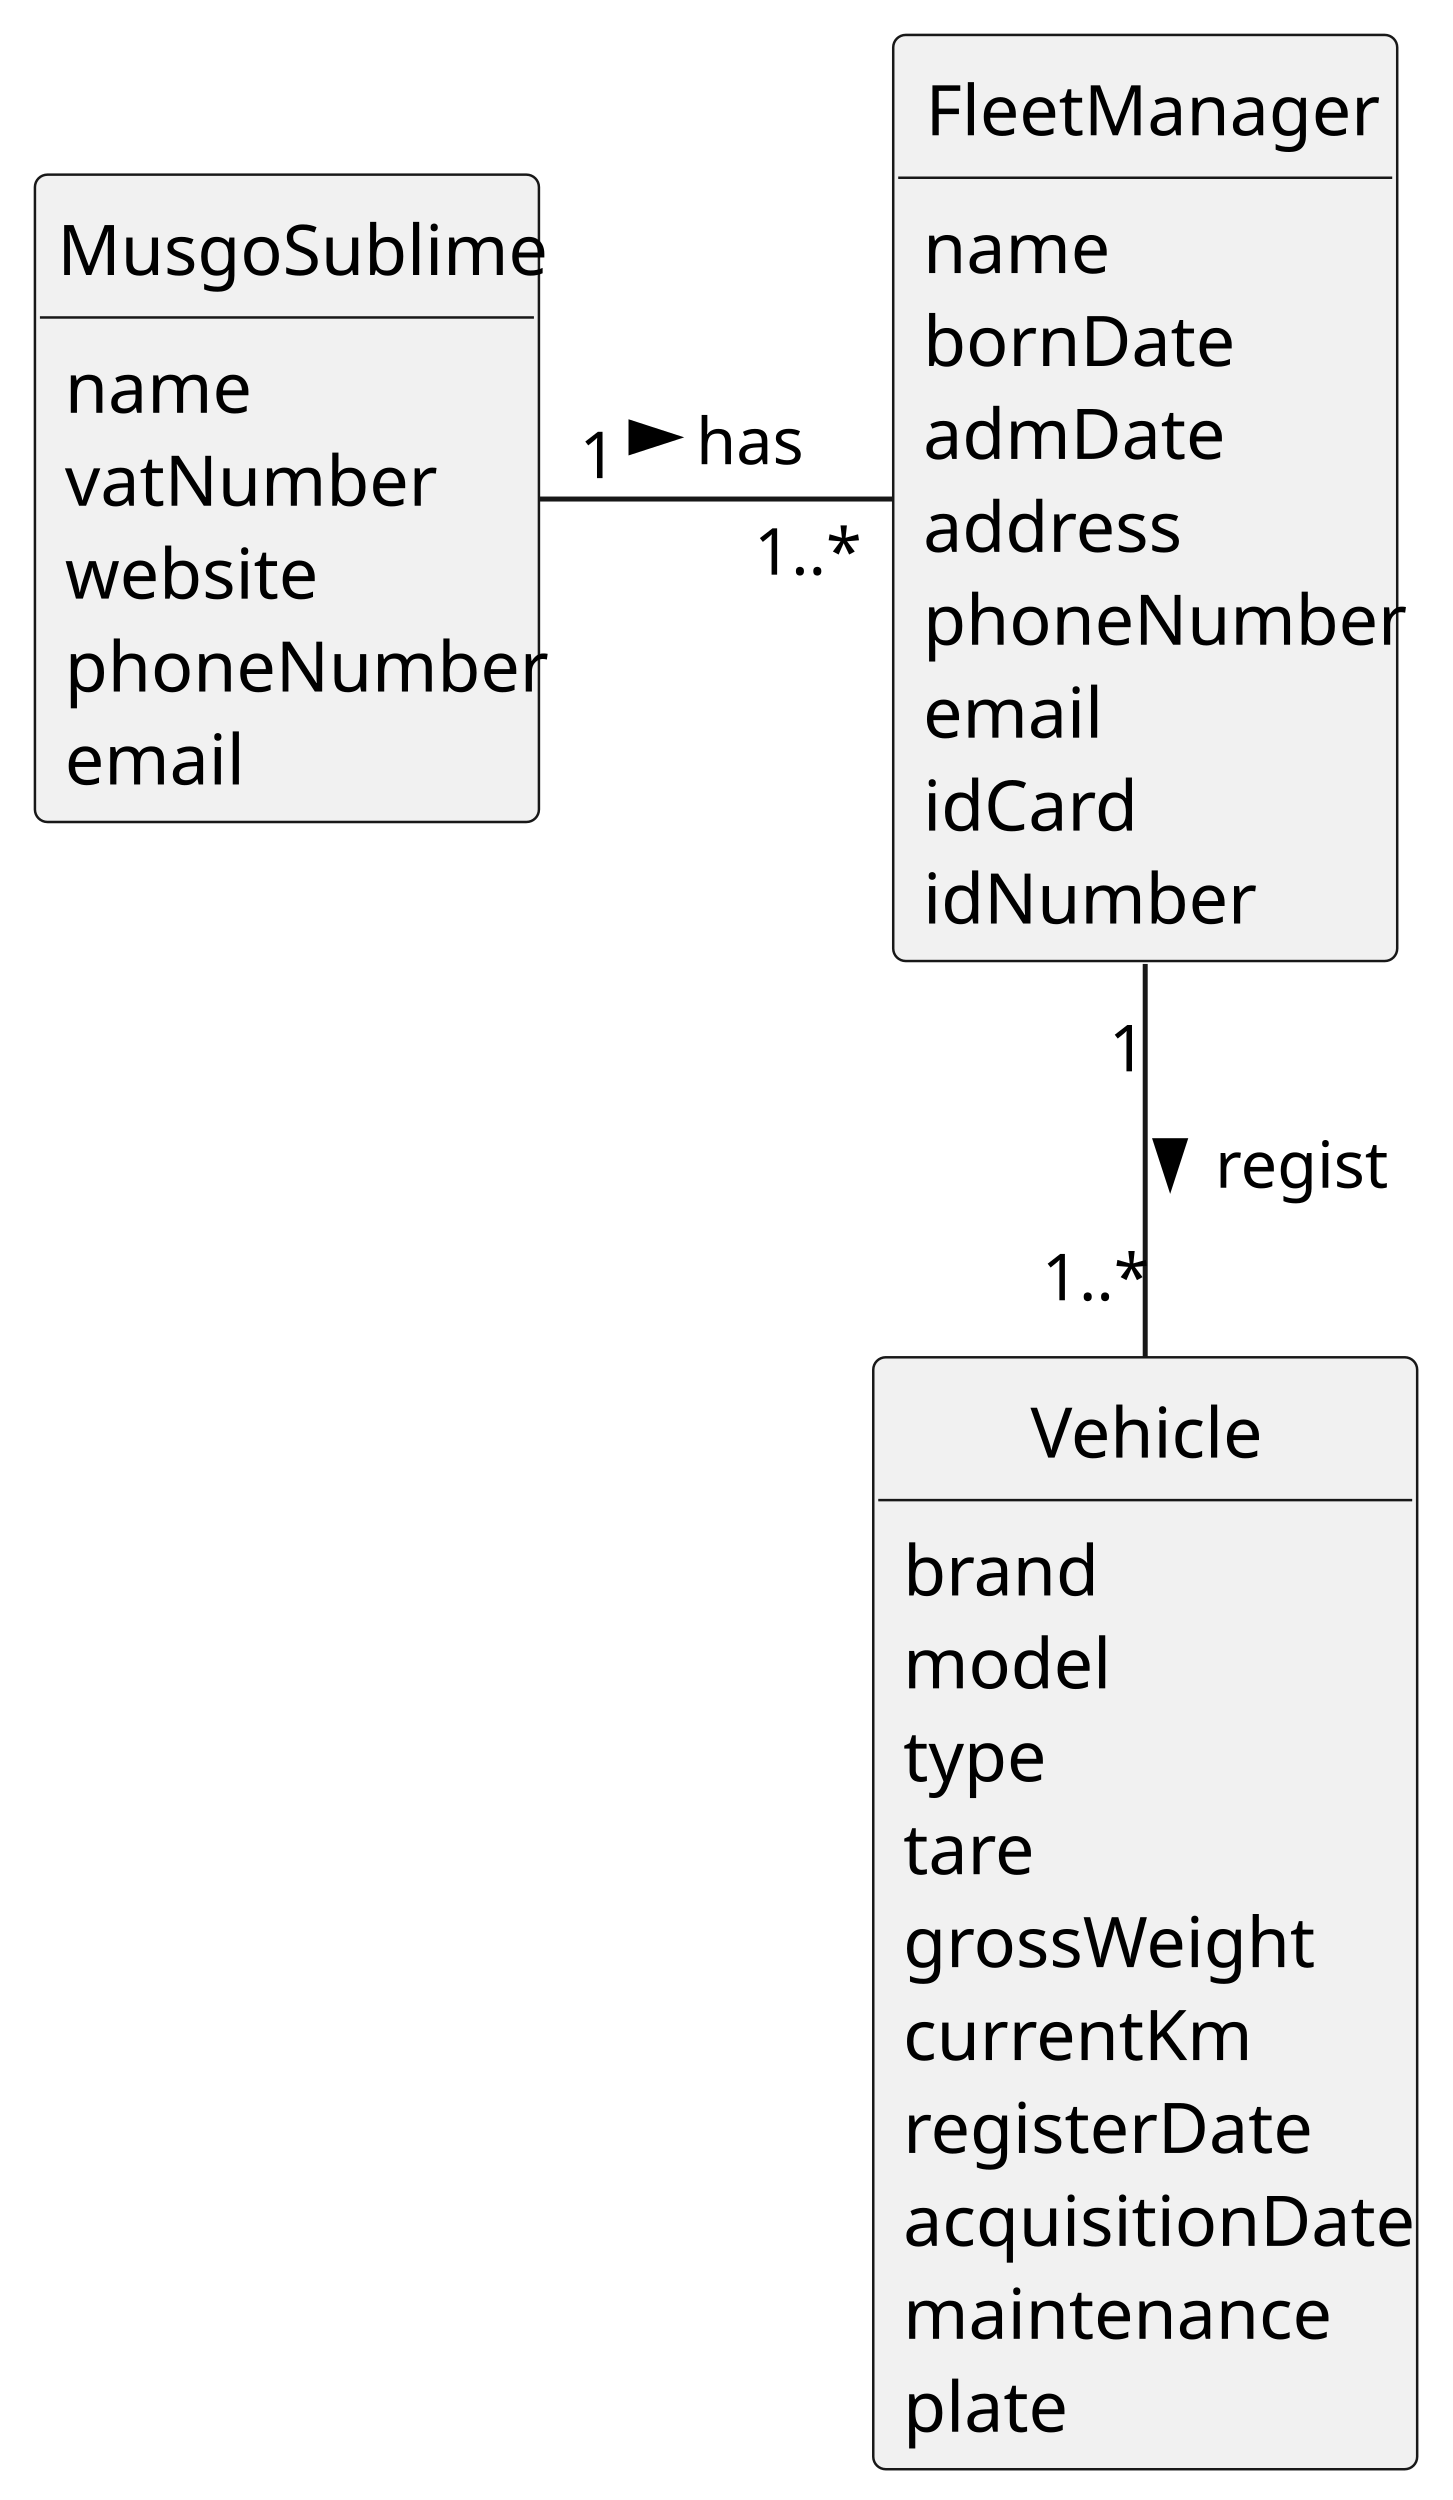
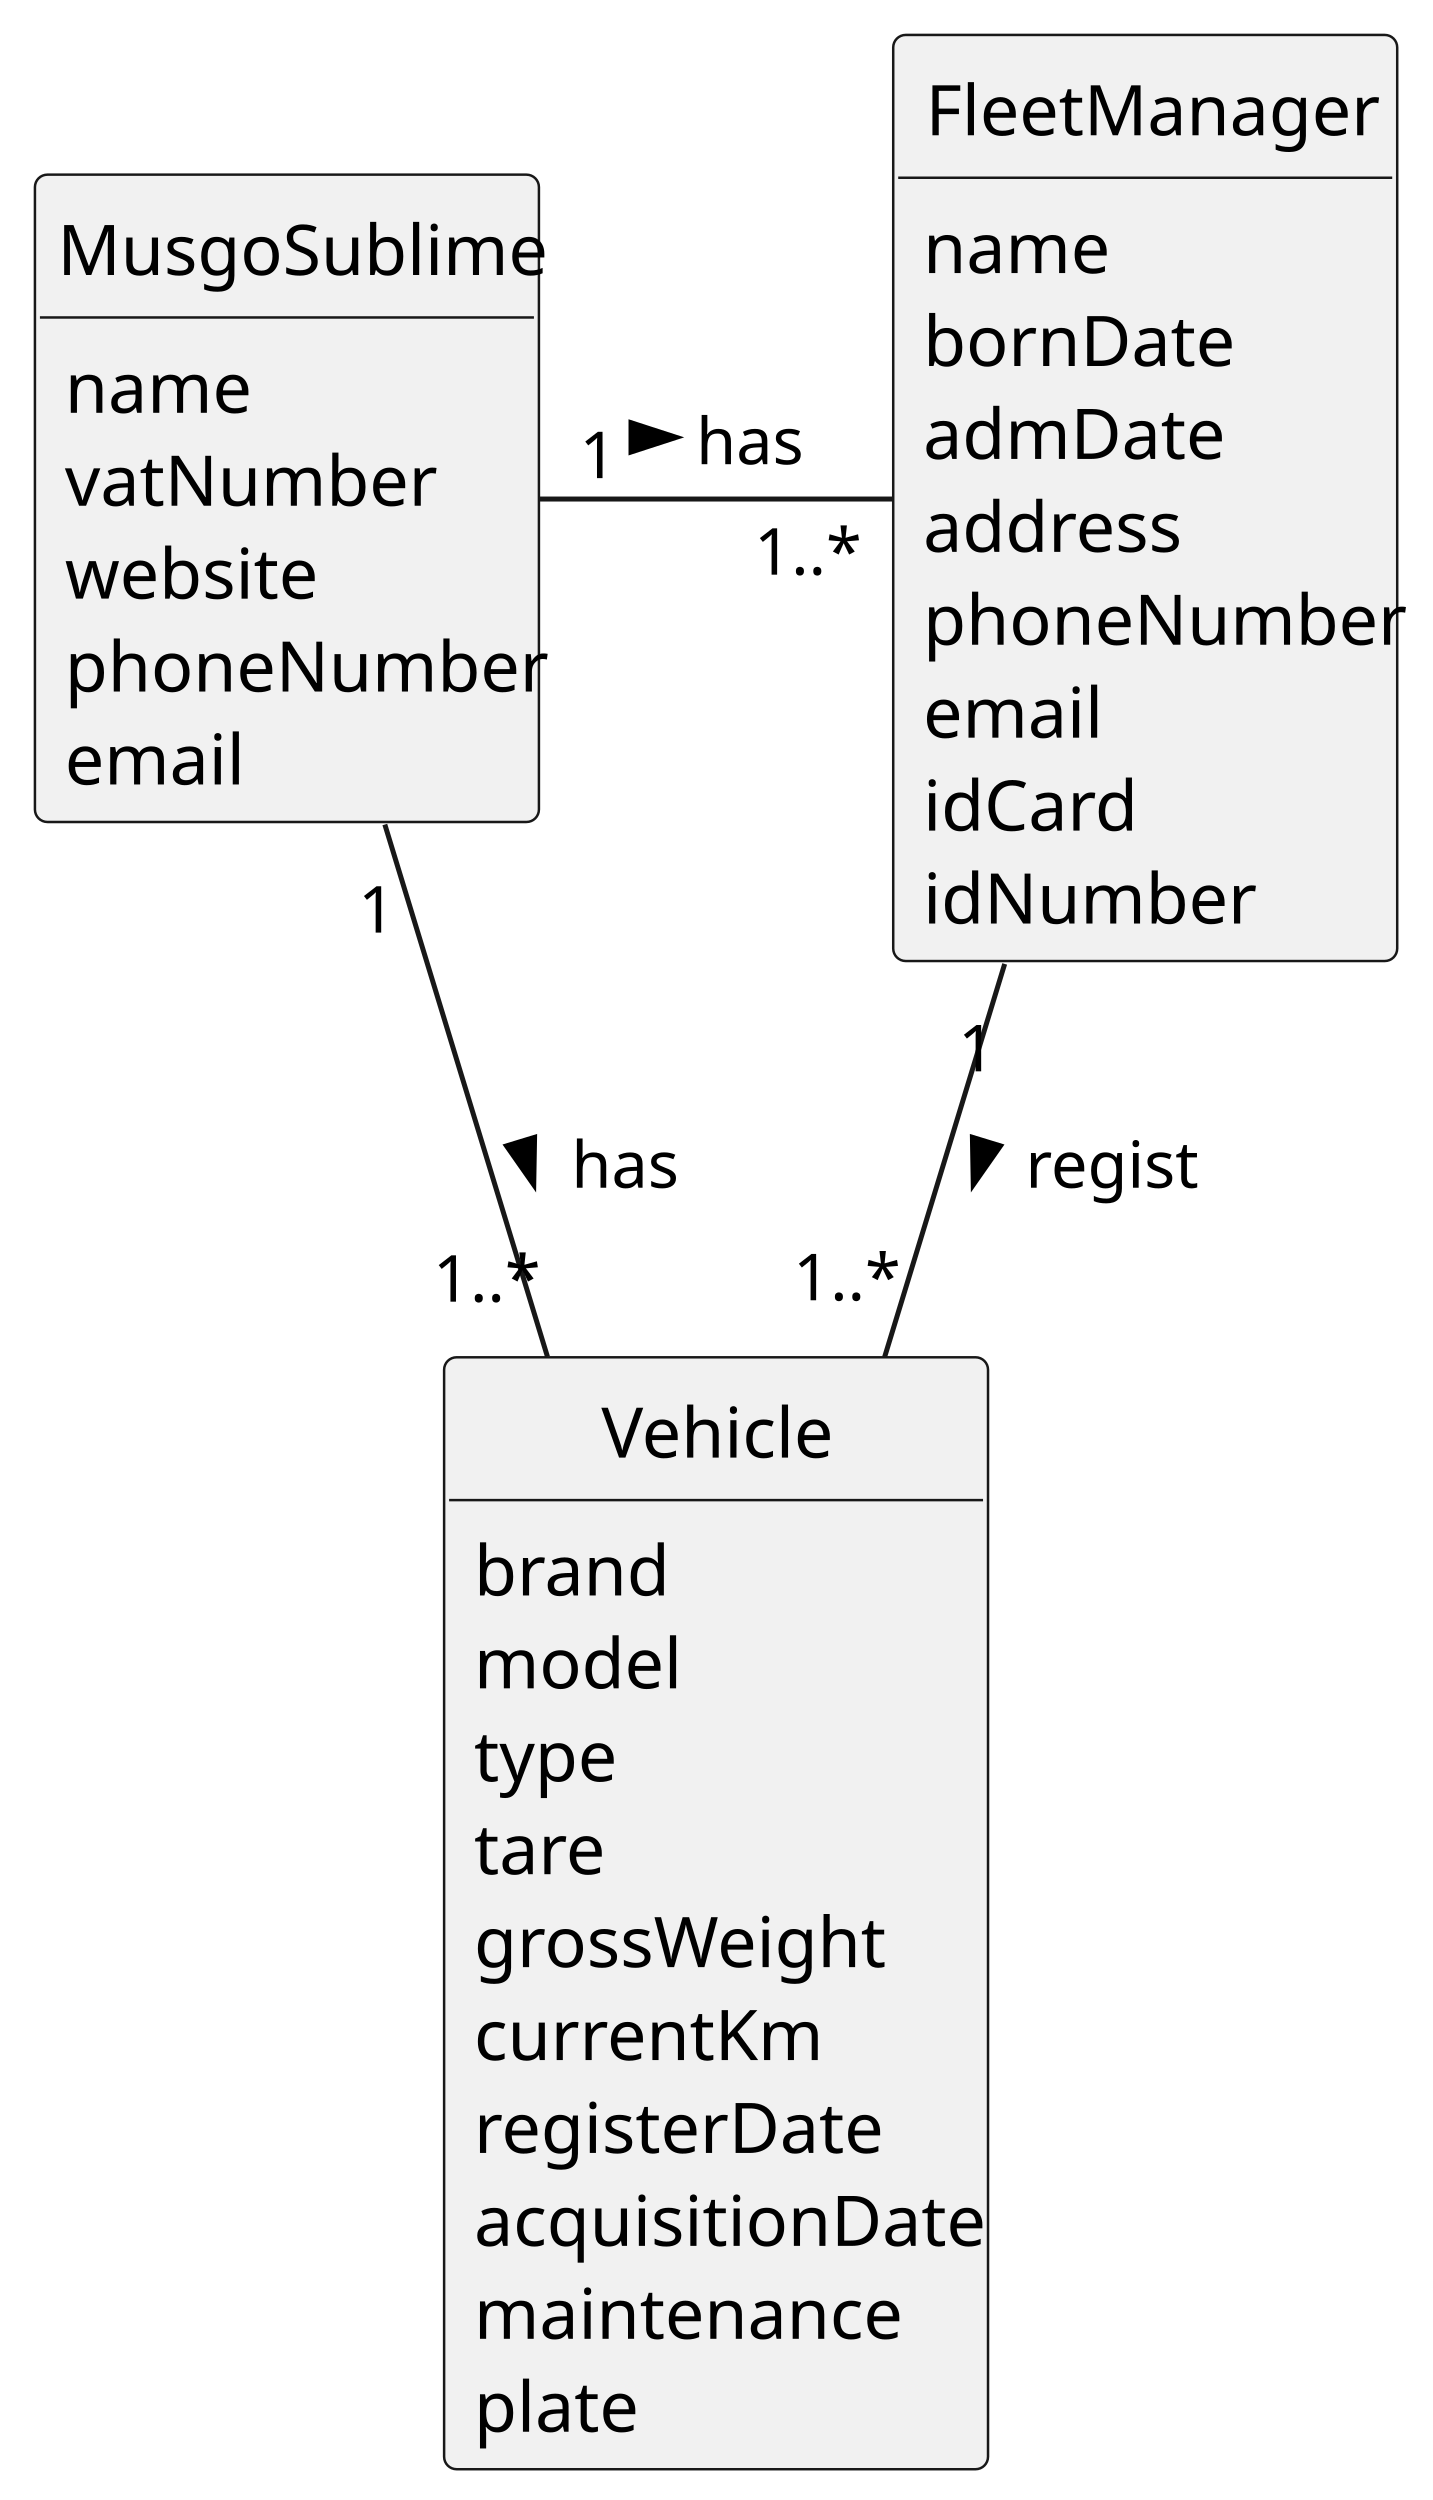
- <svg xmlns="http://www.w3.org/2000/svg" contentStyleType="text/css" height="501px" preserveAspectRatio="none" style="width:291px;height:501px;background:#FFFFFF;" version="1.1" viewBox="0 0 291 501" width="291px" zoomAndPan="magnify">
+ <svg xmlns="http://www.w3.org/2000/svg" contentStyleType="text/css" height="501px" preserveAspectRatio="none" style="width:287px;height:501px;background:#FFFFFF;" version="1.1" viewBox="0 0 287 501" width="287px" zoomAndPan="magnify">
  <defs />
  <g>
    <g id="elem_MusgoSublime">
      <rect codeLine="10" fill="#F1F1F1" height="129.727" id="MusgoSublime" rx="2.5" ry="2.5" style="stroke:#181818;stroke-width:0.5;" width="101" x="7" y="35" />
      <text fill="#000000" font-family="sans-serif" font-size="14" lengthAdjust="spacing" textLength="92" x="11.5" y="55.107">MusgoSublime</text>
      <line style="stroke:#181818;stroke-width:0.5;" x1="8" x2="107" y1="63.621" y2="63.621" />
      <text fill="#000000" font-family="sans-serif" font-size="14" lengthAdjust="spacing" textLength="35" x="13" y="82.728">name</text>
      <text fill="#000000" font-family="sans-serif" font-size="14" lengthAdjust="spacing" textLength="68" x="13" y="101.35">vatNumber</text>
      <text fill="#000000" font-family="sans-serif" font-size="14" lengthAdjust="spacing" textLength="47" x="13" y="119.971">website</text>
      <text fill="#000000" font-family="sans-serif" font-size="14" lengthAdjust="spacing" textLength="89" x="13" y="138.592">phoneNumber</text>
      <text fill="#000000" font-family="sans-serif" font-size="14" lengthAdjust="spacing" textLength="33" x="13" y="157.213">email</text>
    </g>
    <g id="elem_FleetManager">
      <rect codeLine="18" fill="#F1F1F1" height="185.59" id="FleetManager" rx="2.5" ry="2.5" style="stroke:#181818;stroke-width:0.5;" width="101" x="179" y="7" />
      <text fill="#000000" font-family="sans-serif" font-size="14" lengthAdjust="spacing" textLength="88" x="185.5" y="27.107">FleetManager</text>
      <line style="stroke:#181818;stroke-width:0.5;" x1="180" x2="279" y1="35.621" y2="35.621" />
      <text fill="#000000" font-family="sans-serif" font-size="14" lengthAdjust="spacing" textLength="35" x="185" y="54.728">name</text>
      <text fill="#000000" font-family="sans-serif" font-size="14" lengthAdjust="spacing" textLength="59" x="185" y="73.35">bornDate</text>
      <text fill="#000000" font-family="sans-serif" font-size="14" lengthAdjust="spacing" textLength="57" x="185" y="91.971">admDate</text>
      <text fill="#000000" font-family="sans-serif" font-size="14" lengthAdjust="spacing" textLength="51" x="185" y="110.592">address</text>
      <text fill="#000000" font-family="sans-serif" font-size="14" lengthAdjust="spacing" textLength="89" x="185" y="129.213">phoneNumber</text>
      <text fill="#000000" font-family="sans-serif" font-size="14" lengthAdjust="spacing" textLength="33" x="185" y="147.834">email</text>
      <text fill="#000000" font-family="sans-serif" font-size="14" lengthAdjust="spacing" textLength="42" x="185" y="166.455">idCard</text>
      <text fill="#000000" font-family="sans-serif" font-size="14" lengthAdjust="spacing" textLength="60" x="185" y="185.076">idNumber</text>
    </g>
    <g id="elem_Vehicle">
-       <rect codeLine="29" fill="#F1F1F1" height="222.832" id="Vehicle" rx="2.5" ry="2.5" style="stroke:#181818;stroke-width:0.5;" width="109" x="175" y="272" />
-       <text fill="#000000" font-family="sans-serif" font-size="14" lengthAdjust="spacing" textLength="46" x="206.5" y="292.107">Vehicle</text>
-       <line style="stroke:#181818;stroke-width:0.5;" x1="176" x2="283" y1="300.621" y2="300.621" />
-       <text fill="#000000" font-family="sans-serif" font-size="14" lengthAdjust="spacing" textLength="37" x="181" y="319.728">brand</text>
-       <text fill="#000000" font-family="sans-serif" font-size="14" lengthAdjust="spacing" textLength="38" x="181" y="338.35">model</text>
-       <text fill="#000000" font-family="sans-serif" font-size="14" lengthAdjust="spacing" textLength="27" x="181" y="356.971">type</text>
-       <text fill="#000000" font-family="sans-serif" font-size="14" lengthAdjust="spacing" textLength="25" x="181" y="375.592">tare</text>
-       <text fill="#000000" font-family="sans-serif" font-size="14" lengthAdjust="spacing" textLength="79" x="181" y="394.213">grossWeight</text>
-       <text fill="#000000" font-family="sans-serif" font-size="14" lengthAdjust="spacing" textLength="65" x="181" y="412.834">currentKm</text>
-       <text fill="#000000" font-family="sans-serif" font-size="14" lengthAdjust="spacing" textLength="78" x="181" y="431.455">registerDate</text>
-       <text fill="#000000" font-family="sans-serif" font-size="14" lengthAdjust="spacing" textLength="97" x="181" y="450.076">acquisitionDate</text>
-       <text fill="#000000" font-family="sans-serif" font-size="14" lengthAdjust="spacing" textLength="81" x="181" y="468.697">maintenance</text>
-       <text fill="#000000" font-family="sans-serif" font-size="14" lengthAdjust="spacing" textLength="31" x="181" y="487.318">plate</text>
+       <rect codeLine="29" fill="#F1F1F1" height="222.832" id="Vehicle" rx="2.5" ry="2.5" style="stroke:#181818;stroke-width:0.5;" width="109" x="89" y="272" />
+       <text fill="#000000" font-family="sans-serif" font-size="14" lengthAdjust="spacing" textLength="46" x="120.5" y="292.107">Vehicle</text>
+       <line style="stroke:#181818;stroke-width:0.5;" x1="90" x2="197" y1="300.621" y2="300.621" />
+       <text fill="#000000" font-family="sans-serif" font-size="14" lengthAdjust="spacing" textLength="37" x="95" y="319.728">brand</text>
+       <text fill="#000000" font-family="sans-serif" font-size="14" lengthAdjust="spacing" textLength="38" x="95" y="338.35">model</text>
+       <text fill="#000000" font-family="sans-serif" font-size="14" lengthAdjust="spacing" textLength="27" x="95" y="356.971">type</text>
+       <text fill="#000000" font-family="sans-serif" font-size="14" lengthAdjust="spacing" textLength="25" x="95" y="375.592">tare</text>
+       <text fill="#000000" font-family="sans-serif" font-size="14" lengthAdjust="spacing" textLength="79" x="95" y="394.213">grossWeight</text>
+       <text fill="#000000" font-family="sans-serif" font-size="14" lengthAdjust="spacing" textLength="65" x="95" y="412.834">currentKm</text>
+       <text fill="#000000" font-family="sans-serif" font-size="14" lengthAdjust="spacing" textLength="78" x="95" y="431.455">registerDate</text>
+       <text fill="#000000" font-family="sans-serif" font-size="14" lengthAdjust="spacing" textLength="97" x="95" y="450.076">acquisitionDate</text>
+       <text fill="#000000" font-family="sans-serif" font-size="14" lengthAdjust="spacing" textLength="81" x="95" y="468.697">maintenance</text>
+       <text fill="#000000" font-family="sans-serif" font-size="14" lengthAdjust="spacing" textLength="31" x="95" y="487.318">plate</text>
    </g>
    <g id="link_MusgoSublime_FleetManager">
      <path codeLine="42" d="M108.18,100 C130.47,100 156.6,100 178.89,100 " fill="none" id="MusgoSublime-FleetManager" style="stroke:#181818;stroke-width:1.0;" />
      <polygon fill="#000000" points="135.5,87.645,126.455,84.707,126.455,90.584,135.5,87.645" style="stroke:#000000;stroke-width:1.0;" />
      <text fill="#000000" font-family="sans-serif" font-size="13" lengthAdjust="spacing" textLength="21" x="139.5" y="93.028">has</text>
      <text fill="#000000" font-family="sans-serif" font-size="13" lengthAdjust="spacing" textLength="7" x="116.138" y="95.821">1</text>
      <text fill="#000000" font-family="sans-serif" font-size="13" lengthAdjust="spacing" textLength="20" x="151.124" y="115.162">1..*</text>
    </g>
    <g id="link_FleetManager_Vehicle">
-       <path codeLine="43" d="M229.5,193.17 C229.5,218.35 229.5,245.89 229.5,271.97 " fill="none" id="FleetManager-Vehicle" style="stroke:#181818;stroke-width:1.0;" />
-       <polygon fill="#000000" points="234.5,237.645,237.439,228.6,231.561,228.6,234.5,237.645" style="stroke:#000000;stroke-width:1.0;" />
-       <text fill="#000000" font-family="sans-serif" font-size="13" lengthAdjust="spacing" textLength="32" x="243.5" y="238.028">regist</text>
-       <text fill="#000000" font-family="sans-serif" font-size="13" lengthAdjust="spacing" textLength="7" x="222.243" y="214.69">1</text>
-       <text fill="#000000" font-family="sans-serif" font-size="13" lengthAdjust="spacing" textLength="20" x="208.797" y="260.575">1..*</text>
+       <path codeLine="43" d="M201.34,193.17 C193.65,218.35 185.24,245.89 177.27,271.97 " fill="none" id="FleetManager-Vehicle" style="stroke:#181818;stroke-width:1.0;" />
+       <polygon fill="#000000" points="195.039,237.427,200.492,229.635,194.871,227.918,195.039,237.427" style="stroke:#000000;stroke-width:1.0;" />
+       <text fill="#000000" font-family="sans-serif" font-size="13" lengthAdjust="spacing" textLength="32" x="205.5" y="238.028">regist</text>
+       <text fill="#000000" font-family="sans-serif" font-size="13" lengthAdjust="spacing" textLength="7" x="192.015" y="214.69">1</text>
+       <text fill="#000000" font-family="sans-serif" font-size="13" lengthAdjust="spacing" textLength="20" x="158.941" y="260.575">1..*</text>
+     </g>
+     <g id="link_MusgoSublime_Vehicle">
+       <path codeLine="44" d="M77.12,165.23 C86.76,196.79 98.66,235.73 109.71,271.88 " fill="none" id="MusgoSublime-Vehicle" style="stroke:#181818;stroke-width:1.0;" />
+       <polygon fill="#000000" points="106.961,237.427,107.129,227.918,101.507,229.636,106.961,237.427" style="stroke:#000000;stroke-width:1.0;" />
+       <text fill="#000000" font-family="sans-serif" font-size="13" lengthAdjust="spacing" textLength="21" x="114.5" y="238.028">has</text>
+       <text fill="#000000" font-family="sans-serif" font-size="13" lengthAdjust="spacing" textLength="7" x="71.782" y="186.891">1</text>
+       <text fill="#000000" font-family="sans-serif" font-size="13" lengthAdjust="spacing" textLength="20" x="86.768" y="260.853">1..*</text>
    </g>
  </g>
</svg>
